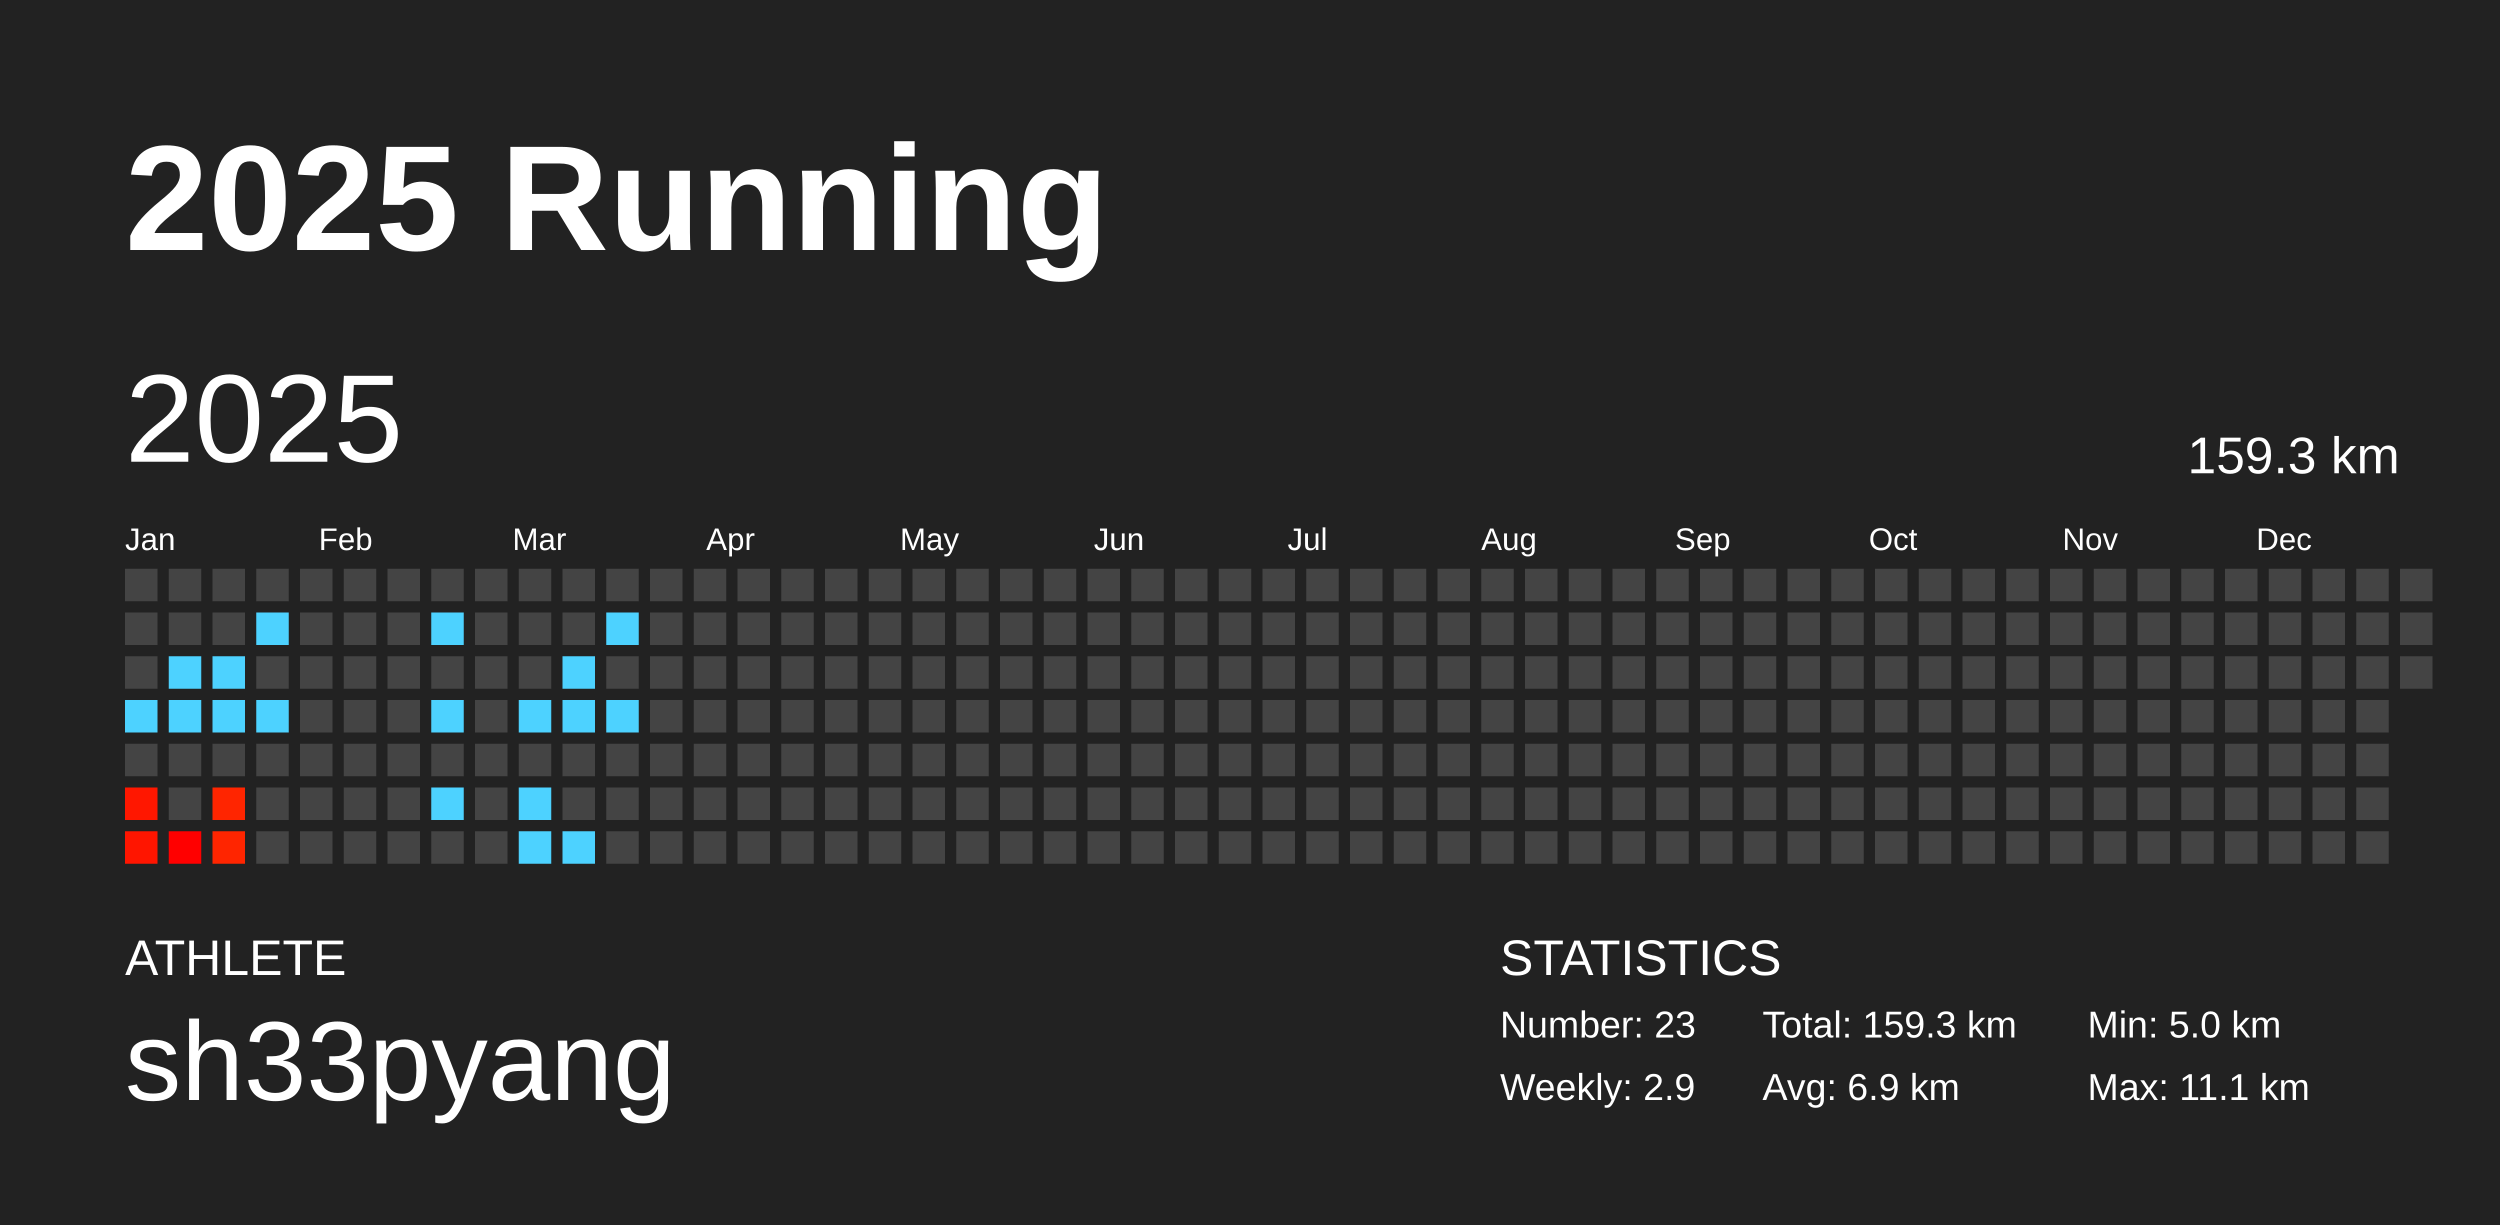
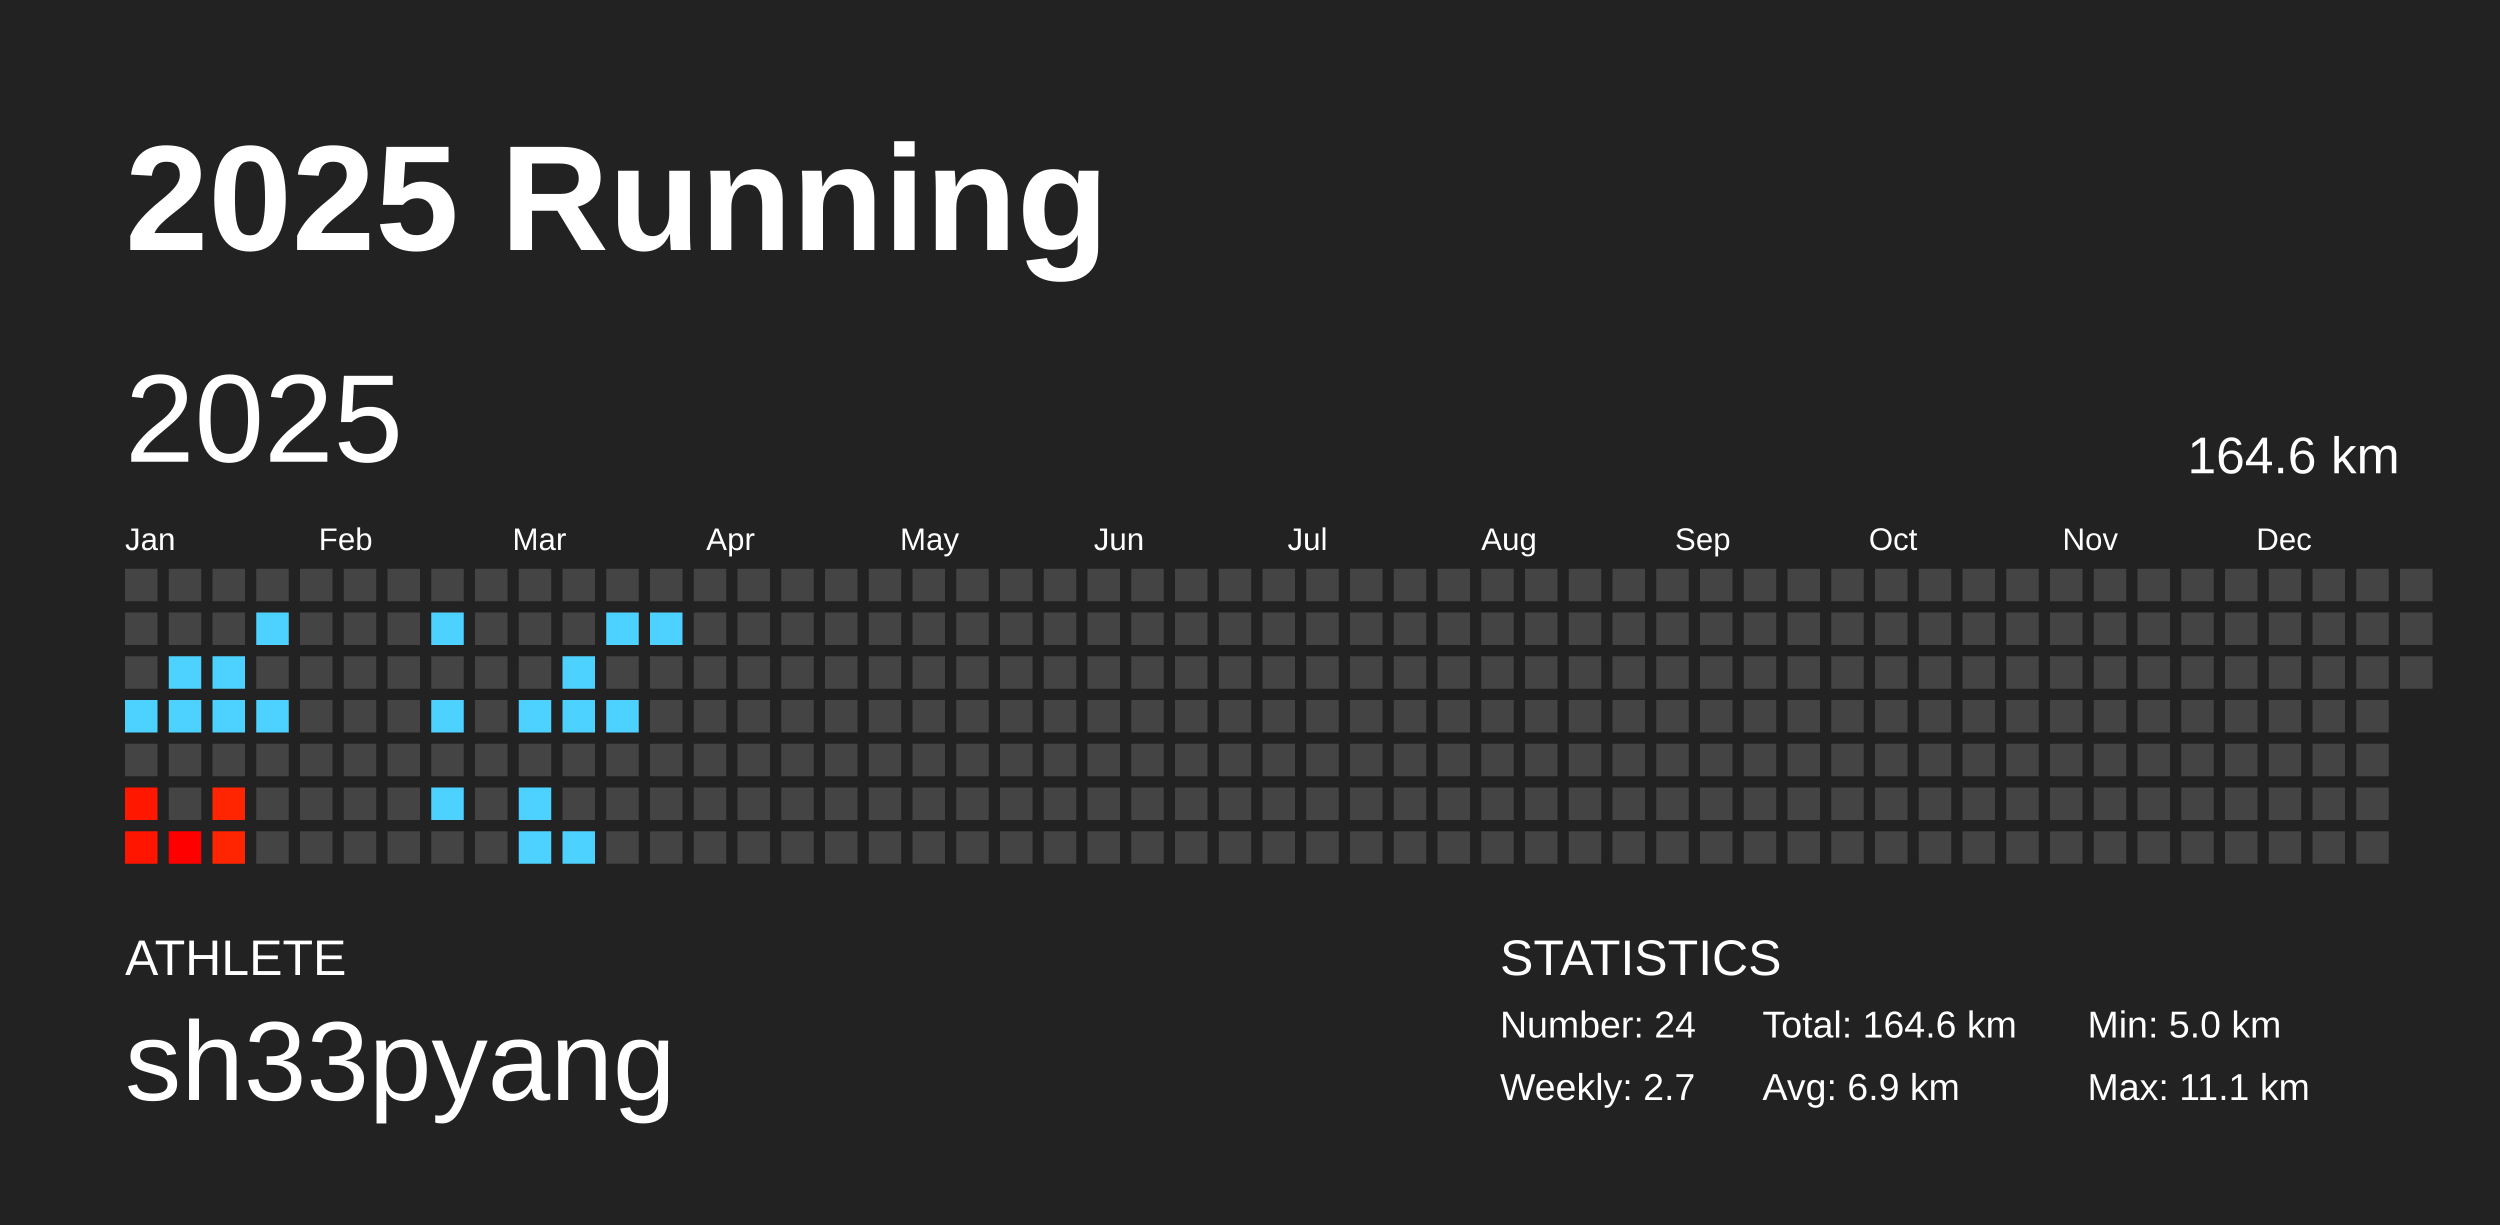
<svg xmlns="http://www.w3.org/2000/svg" baseProfile="full" height="98mm" version="1.1" viewBox="0,0,200,98" width="200mm">
  <defs />
  <rect fill="#222222" height="98" width="200" x="0" y="0" />
  <text fill="#FFFFFF" style="font-size:12px; font-family:Arial; font-weight:bold;" x="10" y="20">2025 Running</text>
  <text fill="#FFFFFF" style="font-size:4px; font-family:Arial" x="10" y="78">ATHLETE</text>
  <text fill="#FFFFFF" style="font-size:9px; font-family:Arial" x="10" y="88">sh33pyang</text>
  <text fill="#FFFFFF" style="font-size:4px; font-family:Arial" x="120" y="78">STATISTICS</text>
-   <text fill="#FFFFFF" style="font-size:3px; font-family:Arial" x="120" y="83">Number: 23</text>
-   <text fill="#FFFFFF" style="font-size:3px; font-family:Arial" x="120" y="88">Weekly: 2.9</text>
-   <text fill="#FFFFFF" style="font-size:3px; font-family:Arial" x="141" y="83">Total: 159.3 km</text>
+   <text fill="#FFFFFF" style="font-size:3px; font-family:Arial" x="120" y="83">Number: 24</text>
+   <text fill="#FFFFFF" style="font-size:3px; font-family:Arial" x="120" y="88">Weekly: 2.7</text>
+   <text fill="#FFFFFF" style="font-size:3px; font-family:Arial" x="141" y="83">Total: 164.6 km</text>
  <text fill="#FFFFFF" style="font-size:3px; font-family:Arial" x="141" y="88">Avg: 6.9 km</text>
  <text fill="#FFFFFF" style="font-size:3px; font-family:Arial" x="167" y="83">Min: 5.0 km</text>
  <text fill="#FFFFFF" style="font-size:3px; font-family:Arial" x="167" y="88">Max: 11.1 km</text>
  <text dominant-baseline="hanging" fill="#FFFFFF" style="font-size:10.0px; font-family:Arial;" x="10" y="30">2025</text>
-   <text dominant-baseline="hanging" fill="#FFFFFF" style="font-size:4.125px; font-family:Arial;" x="175" y="35">159.3 km</text>
+   <text dominant-baseline="hanging" fill="#FFFFFF" style="font-size:4.125px; font-family:Arial;" x="175" y="35">164.6 km</text>
  <text fill="#FFFFFF" style="font-size:2.5px; font-family:Arial" x="10.0" y="44">Jan</text>
  <text fill="#FFFFFF" style="font-size:2.5px; font-family:Arial" x="25.5" y="44">Feb</text>
  <text fill="#FFFFFF" style="font-size:2.5px; font-family:Arial" x="41.0" y="44">Mar</text>
  <text fill="#FFFFFF" style="font-size:2.5px; font-family:Arial" x="56.5" y="44">Apr</text>
  <text fill="#FFFFFF" style="font-size:2.5px; font-family:Arial" x="72.0" y="44">May</text>
  <text fill="#FFFFFF" style="font-size:2.5px; font-family:Arial" x="87.5" y="44">Jun</text>
  <text fill="#FFFFFF" style="font-size:2.5px; font-family:Arial" x="103.0" y="44">Jul</text>
  <text fill="#FFFFFF" style="font-size:2.5px; font-family:Arial" x="118.5" y="44">Aug</text>
  <text fill="#FFFFFF" style="font-size:2.5px; font-family:Arial" x="134.0" y="44">Sep</text>
  <text fill="#FFFFFF" style="font-size:2.5px; font-family:Arial" x="149.5" y="44">Oct</text>
  <text fill="#FFFFFF" style="font-size:2.5px; font-family:Arial" x="165.0" y="44">Nov</text>
  <text fill="#FFFFFF" style="font-size:2.5px; font-family:Arial" x="180.5" y="44">Dec</text>
  <rect fill="#444444" height="2.6" width="2.6" x="10.0" y="45.5" />
  <rect fill="#444444" height="2.6" width="2.6" x="10.0" y="49.0" />
  <rect fill="#444444" height="2.6" width="2.6" x="10.0" y="52.5" />
  <rect fill="#4dd2ff" height="2.6" width="2.6" x="10.0" y="56.0" />
  <rect fill="#444444" height="2.6" width="2.6" x="10.0" y="59.5" />
  <rect fill="#ff1700" height="2.6" width="2.6" x="10.0" y="63.0" />
  <rect fill="#ff1500" height="2.6" width="2.6" x="10.0" y="66.5" />
  <rect fill="#444444" height="2.6" width="2.6" x="13.5" y="45.5" />
  <rect fill="#444444" height="2.6" width="2.6" x="13.5" y="49.0" />
  <rect fill="#4dd2ff" height="2.6" width="2.6" x="13.5" y="52.5" />
  <rect fill="#4dd2ff" height="2.6" width="2.6" x="13.5" y="56.0" />
  <rect fill="#444444" height="2.6" width="2.6" x="13.5" y="59.5" />
  <rect fill="#444444" height="2.6" width="2.6" x="13.5" y="63.0" />
  <rect fill="#ff0000" height="2.6" width="2.6" x="13.5" y="66.5" />
  <rect fill="#444444" height="2.6" width="2.6" x="17.0" y="45.5" />
  <rect fill="#444444" height="2.6" width="2.6" x="17.0" y="49.0" />
  <rect fill="#4dd2ff" height="2.6" width="2.6" x="17.0" y="52.5" />
  <rect fill="#4dd2ff" height="2.6" width="2.6" x="17.0" y="56.0" />
  <rect fill="#444444" height="2.6" width="2.6" x="17.0" y="59.5" />
  <rect fill="#ff2500" height="2.6" width="2.6" x="17.0" y="63.0" />
  <rect fill="#ff2500" height="2.6" width="2.6" x="17.0" y="66.5" />
  <rect fill="#444444" height="2.6" width="2.6" x="20.5" y="45.5" />
  <rect fill="#4dd2ff" height="2.6" width="2.6" x="20.5" y="49.0" />
  <rect fill="#444444" height="2.6" width="2.6" x="20.5" y="52.5" />
  <rect fill="#4dd2ff" height="2.6" width="2.6" x="20.5" y="56.0" />
  <rect fill="#444444" height="2.6" width="2.6" x="20.5" y="59.5" />
  <rect fill="#444444" height="2.6" width="2.6" x="20.5" y="63.0" />
  <rect fill="#444444" height="2.6" width="2.6" x="20.5" y="66.5" />
  <rect fill="#444444" height="2.6" width="2.6" x="24.0" y="45.5" />
  <rect fill="#444444" height="2.6" width="2.6" x="24.0" y="49.0" />
  <rect fill="#444444" height="2.6" width="2.6" x="24.0" y="52.5" />
  <rect fill="#444444" height="2.6" width="2.6" x="24.0" y="56.0" />
  <rect fill="#444444" height="2.6" width="2.6" x="24.0" y="59.5" />
  <rect fill="#444444" height="2.6" width="2.6" x="24.0" y="63.0" />
  <rect fill="#444444" height="2.6" width="2.6" x="24.0" y="66.5" />
  <rect fill="#444444" height="2.6" width="2.6" x="27.5" y="45.5" />
  <rect fill="#444444" height="2.6" width="2.6" x="27.5" y="49.0" />
  <rect fill="#444444" height="2.6" width="2.6" x="27.5" y="52.5" />
  <rect fill="#444444" height="2.6" width="2.6" x="27.5" y="56.0" />
  <rect fill="#444444" height="2.6" width="2.6" x="27.5" y="59.5" />
  <rect fill="#444444" height="2.6" width="2.6" x="27.5" y="63.0" />
  <rect fill="#444444" height="2.6" width="2.6" x="27.5" y="66.5" />
  <rect fill="#444444" height="2.6" width="2.6" x="31.0" y="45.5" />
  <rect fill="#444444" height="2.6" width="2.6" x="31.0" y="49.0" />
  <rect fill="#444444" height="2.6" width="2.6" x="31.0" y="52.5" />
  <rect fill="#444444" height="2.6" width="2.6" x="31.0" y="56.0" />
  <rect fill="#444444" height="2.6" width="2.6" x="31.0" y="59.5" />
  <rect fill="#444444" height="2.6" width="2.6" x="31.0" y="63.0" />
  <rect fill="#444444" height="2.6" width="2.6" x="31.0" y="66.5" />
  <rect fill="#444444" height="2.6" width="2.6" x="34.5" y="45.5" />
  <rect fill="#4dd2ff" height="2.6" width="2.6" x="34.5" y="49.0" />
  <rect fill="#444444" height="2.6" width="2.6" x="34.5" y="52.5" />
  <rect fill="#4dd2ff" height="2.6" width="2.6" x="34.5" y="56.0" />
  <rect fill="#444444" height="2.6" width="2.6" x="34.5" y="59.5" />
  <rect fill="#4dd2ff" height="2.6" width="2.6" x="34.5" y="63.0" />
  <rect fill="#444444" height="2.6" width="2.6" x="34.5" y="66.5" />
  <rect fill="#444444" height="2.6" width="2.6" x="38.0" y="45.5" />
  <rect fill="#444444" height="2.6" width="2.6" x="38.0" y="49.0" />
  <rect fill="#444444" height="2.6" width="2.6" x="38.0" y="52.5" />
  <rect fill="#444444" height="2.6" width="2.6" x="38.0" y="56.0" />
  <rect fill="#444444" height="2.6" width="2.6" x="38.0" y="59.5" />
  <rect fill="#444444" height="2.6" width="2.6" x="38.0" y="63.0" />
  <rect fill="#444444" height="2.6" width="2.6" x="38.0" y="66.5" />
  <rect fill="#444444" height="2.6" width="2.6" x="41.5" y="45.5" />
  <rect fill="#444444" height="2.6" width="2.6" x="41.5" y="49.0" />
  <rect fill="#444444" height="2.6" width="2.6" x="41.5" y="52.5" />
  <rect fill="#4dd2ff" height="2.6" width="2.6" x="41.5" y="56.0" />
  <rect fill="#444444" height="2.6" width="2.6" x="41.5" y="59.5" />
  <rect fill="#4dd2ff" height="2.6" width="2.6" x="41.5" y="63.0" />
  <rect fill="#4dd2ff" height="2.6" width="2.6" x="41.5" y="66.5" />
  <rect fill="#444444" height="2.6" width="2.6" x="45.0" y="45.5" />
  <rect fill="#444444" height="2.6" width="2.6" x="45.0" y="49.0" />
  <rect fill="#4dd2ff" height="2.6" width="2.6" x="45.0" y="52.5" />
  <rect fill="#4dd2ff" height="2.6" width="2.6" x="45.0" y="56.0" />
  <rect fill="#444444" height="2.6" width="2.6" x="45.0" y="59.5" />
  <rect fill="#444444" height="2.6" width="2.6" x="45.0" y="63.0" />
  <rect fill="#4dd2ff" height="2.6" width="2.6" x="45.0" y="66.5" />
  <rect fill="#444444" height="2.6" width="2.6" x="48.5" y="45.5" />
  <rect fill="#4dd2ff" height="2.6" width="2.6" x="48.5" y="49.0" />
  <rect fill="#444444" height="2.6" width="2.6" x="48.5" y="52.5" />
  <rect fill="#4dd2ff" height="2.6" width="2.6" x="48.5" y="56.0" />
  <rect fill="#444444" height="2.6" width="2.6" x="48.5" y="59.5" />
  <rect fill="#444444" height="2.6" width="2.6" x="48.5" y="63.0" />
  <rect fill="#444444" height="2.6" width="2.6" x="48.5" y="66.5" />
  <rect fill="#444444" height="2.6" width="2.6" x="52.0" y="45.5" />
-   <rect fill="#444444" height="2.6" width="2.6" x="52.0" y="49.0" />
+   <rect fill="#4dd2ff" height="2.6" width="2.6" x="52.0" y="49.0" />
  <rect fill="#444444" height="2.6" width="2.6" x="52.0" y="52.5" />
  <rect fill="#444444" height="2.6" width="2.6" x="52.0" y="56.0" />
  <rect fill="#444444" height="2.6" width="2.6" x="52.0" y="59.5" />
  <rect fill="#444444" height="2.6" width="2.6" x="52.0" y="63.0" />
  <rect fill="#444444" height="2.6" width="2.6" x="52.0" y="66.5" />
  <rect fill="#444444" height="2.6" width="2.6" x="55.5" y="45.5" />
  <rect fill="#444444" height="2.6" width="2.6" x="55.5" y="49.0" />
  <rect fill="#444444" height="2.6" width="2.6" x="55.5" y="52.5" />
  <rect fill="#444444" height="2.6" width="2.6" x="55.5" y="56.0" />
  <rect fill="#444444" height="2.6" width="2.6" x="55.5" y="59.5" />
  <rect fill="#444444" height="2.6" width="2.6" x="55.5" y="63.0" />
  <rect fill="#444444" height="2.6" width="2.6" x="55.5" y="66.5" />
  <rect fill="#444444" height="2.6" width="2.6" x="59.0" y="45.5" />
  <rect fill="#444444" height="2.6" width="2.6" x="59.0" y="49.0" />
  <rect fill="#444444" height="2.6" width="2.6" x="59.0" y="52.5" />
  <rect fill="#444444" height="2.6" width="2.6" x="59.0" y="56.0" />
  <rect fill="#444444" height="2.6" width="2.6" x="59.0" y="59.5" />
  <rect fill="#444444" height="2.6" width="2.6" x="59.0" y="63.0" />
  <rect fill="#444444" height="2.6" width="2.6" x="59.0" y="66.5" />
  <rect fill="#444444" height="2.6" width="2.6" x="62.5" y="45.5" />
  <rect fill="#444444" height="2.6" width="2.6" x="62.5" y="49.0" />
  <rect fill="#444444" height="2.6" width="2.6" x="62.5" y="52.5" />
  <rect fill="#444444" height="2.6" width="2.6" x="62.5" y="56.0" />
  <rect fill="#444444" height="2.6" width="2.6" x="62.5" y="59.5" />
  <rect fill="#444444" height="2.6" width="2.6" x="62.5" y="63.0" />
  <rect fill="#444444" height="2.6" width="2.6" x="62.5" y="66.5" />
  <rect fill="#444444" height="2.6" width="2.6" x="66.0" y="45.5" />
  <rect fill="#444444" height="2.6" width="2.6" x="66.0" y="49.0" />
  <rect fill="#444444" height="2.6" width="2.6" x="66.0" y="52.5" />
  <rect fill="#444444" height="2.6" width="2.6" x="66.0" y="56.0" />
  <rect fill="#444444" height="2.6" width="2.6" x="66.0" y="59.5" />
  <rect fill="#444444" height="2.6" width="2.6" x="66.0" y="63.0" />
  <rect fill="#444444" height="2.6" width="2.6" x="66.0" y="66.5" />
  <rect fill="#444444" height="2.6" width="2.6" x="69.5" y="45.5" />
  <rect fill="#444444" height="2.6" width="2.6" x="69.5" y="49.0" />
  <rect fill="#444444" height="2.6" width="2.6" x="69.5" y="52.5" />
  <rect fill="#444444" height="2.6" width="2.6" x="69.5" y="56.0" />
  <rect fill="#444444" height="2.6" width="2.6" x="69.5" y="59.5" />
  <rect fill="#444444" height="2.6" width="2.6" x="69.5" y="63.0" />
  <rect fill="#444444" height="2.6" width="2.6" x="69.5" y="66.5" />
  <rect fill="#444444" height="2.6" width="2.6" x="73.0" y="45.5" />
  <rect fill="#444444" height="2.6" width="2.6" x="73.0" y="49.0" />
  <rect fill="#444444" height="2.6" width="2.6" x="73.0" y="52.5" />
  <rect fill="#444444" height="2.6" width="2.6" x="73.0" y="56.0" />
  <rect fill="#444444" height="2.6" width="2.6" x="73.0" y="59.5" />
  <rect fill="#444444" height="2.6" width="2.6" x="73.0" y="63.0" />
  <rect fill="#444444" height="2.6" width="2.6" x="73.0" y="66.5" />
  <rect fill="#444444" height="2.6" width="2.6" x="76.5" y="45.5" />
  <rect fill="#444444" height="2.6" width="2.6" x="76.5" y="49.0" />
  <rect fill="#444444" height="2.6" width="2.6" x="76.5" y="52.5" />
  <rect fill="#444444" height="2.6" width="2.6" x="76.5" y="56.0" />
  <rect fill="#444444" height="2.6" width="2.6" x="76.5" y="59.5" />
  <rect fill="#444444" height="2.6" width="2.6" x="76.5" y="63.0" />
  <rect fill="#444444" height="2.6" width="2.6" x="76.5" y="66.5" />
  <rect fill="#444444" height="2.6" width="2.6" x="80.0" y="45.5" />
  <rect fill="#444444" height="2.6" width="2.6" x="80.0" y="49.0" />
  <rect fill="#444444" height="2.6" width="2.6" x="80.0" y="52.5" />
  <rect fill="#444444" height="2.6" width="2.6" x="80.0" y="56.0" />
  <rect fill="#444444" height="2.6" width="2.6" x="80.0" y="59.5" />
  <rect fill="#444444" height="2.6" width="2.6" x="80.0" y="63.0" />
  <rect fill="#444444" height="2.6" width="2.6" x="80.0" y="66.5" />
  <rect fill="#444444" height="2.6" width="2.6" x="83.5" y="45.5" />
  <rect fill="#444444" height="2.6" width="2.6" x="83.5" y="49.0" />
  <rect fill="#444444" height="2.6" width="2.6" x="83.5" y="52.5" />
  <rect fill="#444444" height="2.6" width="2.6" x="83.5" y="56.0" />
  <rect fill="#444444" height="2.6" width="2.6" x="83.5" y="59.5" />
  <rect fill="#444444" height="2.6" width="2.6" x="83.5" y="63.0" />
  <rect fill="#444444" height="2.6" width="2.6" x="83.5" y="66.5" />
  <rect fill="#444444" height="2.6" width="2.6" x="87.0" y="45.5" />
  <rect fill="#444444" height="2.6" width="2.6" x="87.0" y="49.0" />
  <rect fill="#444444" height="2.6" width="2.6" x="87.0" y="52.5" />
  <rect fill="#444444" height="2.6" width="2.6" x="87.0" y="56.0" />
  <rect fill="#444444" height="2.6" width="2.6" x="87.0" y="59.5" />
  <rect fill="#444444" height="2.6" width="2.6" x="87.0" y="63.0" />
  <rect fill="#444444" height="2.6" width="2.6" x="87.0" y="66.5" />
  <rect fill="#444444" height="2.6" width="2.6" x="90.5" y="45.5" />
  <rect fill="#444444" height="2.6" width="2.6" x="90.5" y="49.0" />
  <rect fill="#444444" height="2.6" width="2.6" x="90.5" y="52.5" />
  <rect fill="#444444" height="2.6" width="2.6" x="90.5" y="56.0" />
  <rect fill="#444444" height="2.6" width="2.6" x="90.5" y="59.5" />
  <rect fill="#444444" height="2.6" width="2.6" x="90.5" y="63.0" />
  <rect fill="#444444" height="2.6" width="2.6" x="90.5" y="66.5" />
  <rect fill="#444444" height="2.6" width="2.6" x="94.0" y="45.5" />
  <rect fill="#444444" height="2.6" width="2.6" x="94.0" y="49.0" />
  <rect fill="#444444" height="2.6" width="2.6" x="94.0" y="52.5" />
  <rect fill="#444444" height="2.6" width="2.6" x="94.0" y="56.0" />
  <rect fill="#444444" height="2.6" width="2.6" x="94.0" y="59.5" />
  <rect fill="#444444" height="2.6" width="2.6" x="94.0" y="63.0" />
  <rect fill="#444444" height="2.6" width="2.6" x="94.0" y="66.5" />
  <rect fill="#444444" height="2.6" width="2.6" x="97.5" y="45.5" />
  <rect fill="#444444" height="2.6" width="2.6" x="97.5" y="49.0" />
  <rect fill="#444444" height="2.6" width="2.6" x="97.5" y="52.5" />
  <rect fill="#444444" height="2.6" width="2.6" x="97.5" y="56.0" />
  <rect fill="#444444" height="2.6" width="2.6" x="97.5" y="59.5" />
  <rect fill="#444444" height="2.6" width="2.6" x="97.5" y="63.0" />
  <rect fill="#444444" height="2.6" width="2.6" x="97.5" y="66.5" />
  <rect fill="#444444" height="2.6" width="2.6" x="101.0" y="45.5" />
  <rect fill="#444444" height="2.6" width="2.6" x="101.0" y="49.0" />
  <rect fill="#444444" height="2.6" width="2.6" x="101.0" y="52.5" />
  <rect fill="#444444" height="2.6" width="2.6" x="101.0" y="56.0" />
  <rect fill="#444444" height="2.6" width="2.6" x="101.0" y="59.5" />
  <rect fill="#444444" height="2.6" width="2.6" x="101.0" y="63.0" />
  <rect fill="#444444" height="2.6" width="2.6" x="101.0" y="66.5" />
  <rect fill="#444444" height="2.6" width="2.6" x="104.5" y="45.5" />
  <rect fill="#444444" height="2.6" width="2.6" x="104.5" y="49.0" />
  <rect fill="#444444" height="2.6" width="2.6" x="104.5" y="52.5" />
  <rect fill="#444444" height="2.6" width="2.6" x="104.5" y="56.0" />
  <rect fill="#444444" height="2.6" width="2.6" x="104.5" y="59.5" />
  <rect fill="#444444" height="2.6" width="2.6" x="104.5" y="63.0" />
  <rect fill="#444444" height="2.6" width="2.6" x="104.5" y="66.5" />
  <rect fill="#444444" height="2.6" width="2.6" x="108.0" y="45.5" />
  <rect fill="#444444" height="2.6" width="2.6" x="108.0" y="49.0" />
  <rect fill="#444444" height="2.6" width="2.6" x="108.0" y="52.5" />
  <rect fill="#444444" height="2.6" width="2.6" x="108.0" y="56.0" />
  <rect fill="#444444" height="2.6" width="2.6" x="108.0" y="59.5" />
  <rect fill="#444444" height="2.6" width="2.6" x="108.0" y="63.0" />
  <rect fill="#444444" height="2.6" width="2.6" x="108.0" y="66.5" />
  <rect fill="#444444" height="2.6" width="2.6" x="111.5" y="45.5" />
  <rect fill="#444444" height="2.6" width="2.6" x="111.5" y="49.0" />
  <rect fill="#444444" height="2.6" width="2.6" x="111.5" y="52.5" />
  <rect fill="#444444" height="2.6" width="2.6" x="111.5" y="56.0" />
  <rect fill="#444444" height="2.6" width="2.6" x="111.5" y="59.5" />
  <rect fill="#444444" height="2.6" width="2.6" x="111.5" y="63.0" />
  <rect fill="#444444" height="2.6" width="2.6" x="111.5" y="66.5" />
  <rect fill="#444444" height="2.6" width="2.6" x="115.0" y="45.5" />
  <rect fill="#444444" height="2.6" width="2.6" x="115.0" y="49.0" />
  <rect fill="#444444" height="2.6" width="2.6" x="115.0" y="52.5" />
  <rect fill="#444444" height="2.6" width="2.6" x="115.0" y="56.0" />
  <rect fill="#444444" height="2.6" width="2.6" x="115.0" y="59.5" />
  <rect fill="#444444" height="2.6" width="2.6" x="115.0" y="63.0" />
  <rect fill="#444444" height="2.6" width="2.6" x="115.0" y="66.5" />
  <rect fill="#444444" height="2.6" width="2.6" x="118.5" y="45.5" />
  <rect fill="#444444" height="2.6" width="2.6" x="118.5" y="49.0" />
  <rect fill="#444444" height="2.6" width="2.6" x="118.5" y="52.5" />
  <rect fill="#444444" height="2.6" width="2.6" x="118.5" y="56.0" />
  <rect fill="#444444" height="2.6" width="2.6" x="118.5" y="59.5" />
  <rect fill="#444444" height="2.6" width="2.6" x="118.5" y="63.0" />
  <rect fill="#444444" height="2.6" width="2.6" x="118.5" y="66.5" />
  <rect fill="#444444" height="2.6" width="2.6" x="122.0" y="45.5" />
  <rect fill="#444444" height="2.6" width="2.6" x="122.0" y="49.0" />
  <rect fill="#444444" height="2.6" width="2.6" x="122.0" y="52.5" />
  <rect fill="#444444" height="2.6" width="2.6" x="122.0" y="56.0" />
  <rect fill="#444444" height="2.6" width="2.6" x="122.0" y="59.5" />
  <rect fill="#444444" height="2.6" width="2.6" x="122.0" y="63.0" />
  <rect fill="#444444" height="2.6" width="2.6" x="122.0" y="66.5" />
  <rect fill="#444444" height="2.6" width="2.6" x="125.5" y="45.5" />
  <rect fill="#444444" height="2.6" width="2.6" x="125.5" y="49.0" />
  <rect fill="#444444" height="2.6" width="2.6" x="125.5" y="52.5" />
  <rect fill="#444444" height="2.6" width="2.6" x="125.5" y="56.0" />
  <rect fill="#444444" height="2.6" width="2.6" x="125.5" y="59.5" />
  <rect fill="#444444" height="2.6" width="2.6" x="125.5" y="63.0" />
  <rect fill="#444444" height="2.6" width="2.6" x="125.5" y="66.5" />
  <rect fill="#444444" height="2.6" width="2.6" x="129.0" y="45.5" />
  <rect fill="#444444" height="2.6" width="2.6" x="129.0" y="49.0" />
  <rect fill="#444444" height="2.6" width="2.6" x="129.0" y="52.5" />
  <rect fill="#444444" height="2.6" width="2.6" x="129.0" y="56.0" />
  <rect fill="#444444" height="2.6" width="2.6" x="129.0" y="59.5" />
  <rect fill="#444444" height="2.6" width="2.6" x="129.0" y="63.0" />
  <rect fill="#444444" height="2.6" width="2.6" x="129.0" y="66.5" />
  <rect fill="#444444" height="2.6" width="2.6" x="132.5" y="45.5" />
  <rect fill="#444444" height="2.6" width="2.6" x="132.5" y="49.0" />
  <rect fill="#444444" height="2.6" width="2.6" x="132.5" y="52.5" />
  <rect fill="#444444" height="2.6" width="2.6" x="132.5" y="56.0" />
  <rect fill="#444444" height="2.6" width="2.6" x="132.5" y="59.5" />
  <rect fill="#444444" height="2.6" width="2.6" x="132.5" y="63.0" />
  <rect fill="#444444" height="2.6" width="2.6" x="132.5" y="66.5" />
  <rect fill="#444444" height="2.6" width="2.6" x="136.0" y="45.5" />
  <rect fill="#444444" height="2.6" width="2.6" x="136.0" y="49.0" />
  <rect fill="#444444" height="2.6" width="2.6" x="136.0" y="52.5" />
  <rect fill="#444444" height="2.6" width="2.6" x="136.0" y="56.0" />
  <rect fill="#444444" height="2.6" width="2.6" x="136.0" y="59.5" />
  <rect fill="#444444" height="2.6" width="2.6" x="136.0" y="63.0" />
  <rect fill="#444444" height="2.6" width="2.6" x="136.0" y="66.5" />
  <rect fill="#444444" height="2.6" width="2.6" x="139.5" y="45.5" />
  <rect fill="#444444" height="2.6" width="2.6" x="139.5" y="49.0" />
  <rect fill="#444444" height="2.6" width="2.6" x="139.5" y="52.5" />
  <rect fill="#444444" height="2.6" width="2.6" x="139.5" y="56.0" />
  <rect fill="#444444" height="2.6" width="2.6" x="139.5" y="59.5" />
  <rect fill="#444444" height="2.6" width="2.6" x="139.5" y="63.0" />
  <rect fill="#444444" height="2.6" width="2.6" x="139.5" y="66.5" />
  <rect fill="#444444" height="2.6" width="2.6" x="143.0" y="45.5" />
  <rect fill="#444444" height="2.6" width="2.6" x="143.0" y="49.0" />
  <rect fill="#444444" height="2.6" width="2.6" x="143.0" y="52.5" />
  <rect fill="#444444" height="2.6" width="2.6" x="143.0" y="56.0" />
  <rect fill="#444444" height="2.6" width="2.6" x="143.0" y="59.5" />
  <rect fill="#444444" height="2.6" width="2.6" x="143.0" y="63.0" />
  <rect fill="#444444" height="2.6" width="2.6" x="143.0" y="66.5" />
  <rect fill="#444444" height="2.6" width="2.6" x="146.5" y="45.5" />
  <rect fill="#444444" height="2.6" width="2.6" x="146.5" y="49.0" />
  <rect fill="#444444" height="2.6" width="2.6" x="146.5" y="52.5" />
  <rect fill="#444444" height="2.6" width="2.6" x="146.5" y="56.0" />
  <rect fill="#444444" height="2.6" width="2.6" x="146.5" y="59.5" />
  <rect fill="#444444" height="2.6" width="2.6" x="146.5" y="63.0" />
  <rect fill="#444444" height="2.6" width="2.6" x="146.5" y="66.5" />
  <rect fill="#444444" height="2.6" width="2.6" x="150.0" y="45.5" />
  <rect fill="#444444" height="2.6" width="2.6" x="150.0" y="49.0" />
  <rect fill="#444444" height="2.6" width="2.6" x="150.0" y="52.5" />
  <rect fill="#444444" height="2.6" width="2.6" x="150.0" y="56.0" />
  <rect fill="#444444" height="2.6" width="2.6" x="150.0" y="59.5" />
  <rect fill="#444444" height="2.6" width="2.6" x="150.0" y="63.0" />
  <rect fill="#444444" height="2.6" width="2.6" x="150.0" y="66.5" />
  <rect fill="#444444" height="2.6" width="2.6" x="153.5" y="45.5" />
  <rect fill="#444444" height="2.6" width="2.6" x="153.5" y="49.0" />
  <rect fill="#444444" height="2.6" width="2.6" x="153.5" y="52.5" />
  <rect fill="#444444" height="2.6" width="2.6" x="153.5" y="56.0" />
  <rect fill="#444444" height="2.6" width="2.6" x="153.5" y="59.5" />
  <rect fill="#444444" height="2.6" width="2.6" x="153.5" y="63.0" />
  <rect fill="#444444" height="2.6" width="2.6" x="153.5" y="66.5" />
  <rect fill="#444444" height="2.6" width="2.6" x="157.0" y="45.5" />
  <rect fill="#444444" height="2.6" width="2.6" x="157.0" y="49.0" />
  <rect fill="#444444" height="2.6" width="2.6" x="157.0" y="52.5" />
  <rect fill="#444444" height="2.6" width="2.6" x="157.0" y="56.0" />
  <rect fill="#444444" height="2.6" width="2.6" x="157.0" y="59.5" />
  <rect fill="#444444" height="2.6" width="2.6" x="157.0" y="63.0" />
  <rect fill="#444444" height="2.6" width="2.6" x="157.0" y="66.5" />
  <rect fill="#444444" height="2.6" width="2.6" x="160.5" y="45.5" />
  <rect fill="#444444" height="2.6" width="2.6" x="160.5" y="49.0" />
  <rect fill="#444444" height="2.6" width="2.6" x="160.5" y="52.5" />
  <rect fill="#444444" height="2.6" width="2.6" x="160.5" y="56.0" />
  <rect fill="#444444" height="2.6" width="2.6" x="160.5" y="59.5" />
  <rect fill="#444444" height="2.6" width="2.6" x="160.5" y="63.0" />
  <rect fill="#444444" height="2.6" width="2.6" x="160.5" y="66.5" />
  <rect fill="#444444" height="2.6" width="2.6" x="164.0" y="45.5" />
  <rect fill="#444444" height="2.6" width="2.6" x="164.0" y="49.0" />
  <rect fill="#444444" height="2.6" width="2.6" x="164.0" y="52.5" />
  <rect fill="#444444" height="2.6" width="2.6" x="164.0" y="56.0" />
  <rect fill="#444444" height="2.6" width="2.6" x="164.0" y="59.5" />
  <rect fill="#444444" height="2.6" width="2.6" x="164.0" y="63.0" />
  <rect fill="#444444" height="2.6" width="2.6" x="164.0" y="66.5" />
  <rect fill="#444444" height="2.6" width="2.6" x="167.5" y="45.5" />
  <rect fill="#444444" height="2.6" width="2.6" x="167.5" y="49.0" />
  <rect fill="#444444" height="2.6" width="2.6" x="167.5" y="52.5" />
  <rect fill="#444444" height="2.6" width="2.6" x="167.5" y="56.0" />
  <rect fill="#444444" height="2.6" width="2.6" x="167.5" y="59.5" />
  <rect fill="#444444" height="2.6" width="2.6" x="167.5" y="63.0" />
  <rect fill="#444444" height="2.6" width="2.6" x="167.5" y="66.5" />
  <rect fill="#444444" height="2.6" width="2.6" x="171.0" y="45.5" />
  <rect fill="#444444" height="2.6" width="2.6" x="171.0" y="49.0" />
  <rect fill="#444444" height="2.6" width="2.6" x="171.0" y="52.5" />
  <rect fill="#444444" height="2.6" width="2.6" x="171.0" y="56.0" />
  <rect fill="#444444" height="2.6" width="2.6" x="171.0" y="59.5" />
  <rect fill="#444444" height="2.6" width="2.6" x="171.0" y="63.0" />
  <rect fill="#444444" height="2.6" width="2.6" x="171.0" y="66.5" />
  <rect fill="#444444" height="2.6" width="2.6" x="174.5" y="45.5" />
  <rect fill="#444444" height="2.6" width="2.6" x="174.5" y="49.0" />
  <rect fill="#444444" height="2.6" width="2.6" x="174.5" y="52.5" />
  <rect fill="#444444" height="2.6" width="2.6" x="174.5" y="56.0" />
  <rect fill="#444444" height="2.6" width="2.6" x="174.5" y="59.5" />
  <rect fill="#444444" height="2.6" width="2.6" x="174.5" y="63.0" />
  <rect fill="#444444" height="2.6" width="2.6" x="174.5" y="66.5" />
  <rect fill="#444444" height="2.6" width="2.6" x="178.0" y="45.5" />
  <rect fill="#444444" height="2.6" width="2.6" x="178.0" y="49.0" />
  <rect fill="#444444" height="2.6" width="2.6" x="178.0" y="52.5" />
  <rect fill="#444444" height="2.6" width="2.6" x="178.0" y="56.0" />
  <rect fill="#444444" height="2.6" width="2.6" x="178.0" y="59.5" />
  <rect fill="#444444" height="2.6" width="2.6" x="178.0" y="63.0" />
  <rect fill="#444444" height="2.6" width="2.6" x="178.0" y="66.5" />
  <rect fill="#444444" height="2.6" width="2.6" x="181.5" y="45.5" />
  <rect fill="#444444" height="2.6" width="2.6" x="181.5" y="49.0" />
  <rect fill="#444444" height="2.6" width="2.6" x="181.5" y="52.5" />
  <rect fill="#444444" height="2.6" width="2.6" x="181.5" y="56.0" />
  <rect fill="#444444" height="2.6" width="2.6" x="181.5" y="59.5" />
  <rect fill="#444444" height="2.6" width="2.6" x="181.5" y="63.0" />
  <rect fill="#444444" height="2.6" width="2.6" x="181.5" y="66.5" />
  <rect fill="#444444" height="2.6" width="2.6" x="185.0" y="45.5" />
  <rect fill="#444444" height="2.6" width="2.6" x="185.0" y="49.0" />
  <rect fill="#444444" height="2.6" width="2.6" x="185.0" y="52.5" />
  <rect fill="#444444" height="2.6" width="2.6" x="185.0" y="56.0" />
  <rect fill="#444444" height="2.6" width="2.6" x="185.0" y="59.5" />
  <rect fill="#444444" height="2.6" width="2.6" x="185.0" y="63.0" />
  <rect fill="#444444" height="2.6" width="2.6" x="185.0" y="66.5" />
  <rect fill="#444444" height="2.6" width="2.6" x="188.5" y="45.5" />
  <rect fill="#444444" height="2.6" width="2.6" x="188.5" y="49.0" />
  <rect fill="#444444" height="2.6" width="2.6" x="188.5" y="52.5" />
  <rect fill="#444444" height="2.6" width="2.6" x="188.5" y="56.0" />
  <rect fill="#444444" height="2.6" width="2.6" x="188.5" y="59.5" />
  <rect fill="#444444" height="2.6" width="2.6" x="188.5" y="63.0" />
  <rect fill="#444444" height="2.6" width="2.6" x="188.5" y="66.5" />
  <rect fill="#444444" height="2.6" width="2.6" x="192.0" y="45.5" />
  <rect fill="#444444" height="2.6" width="2.6" x="192.0" y="49.0" />
  <rect fill="#444444" height="2.6" width="2.6" x="192.0" y="52.5" />
</svg>
